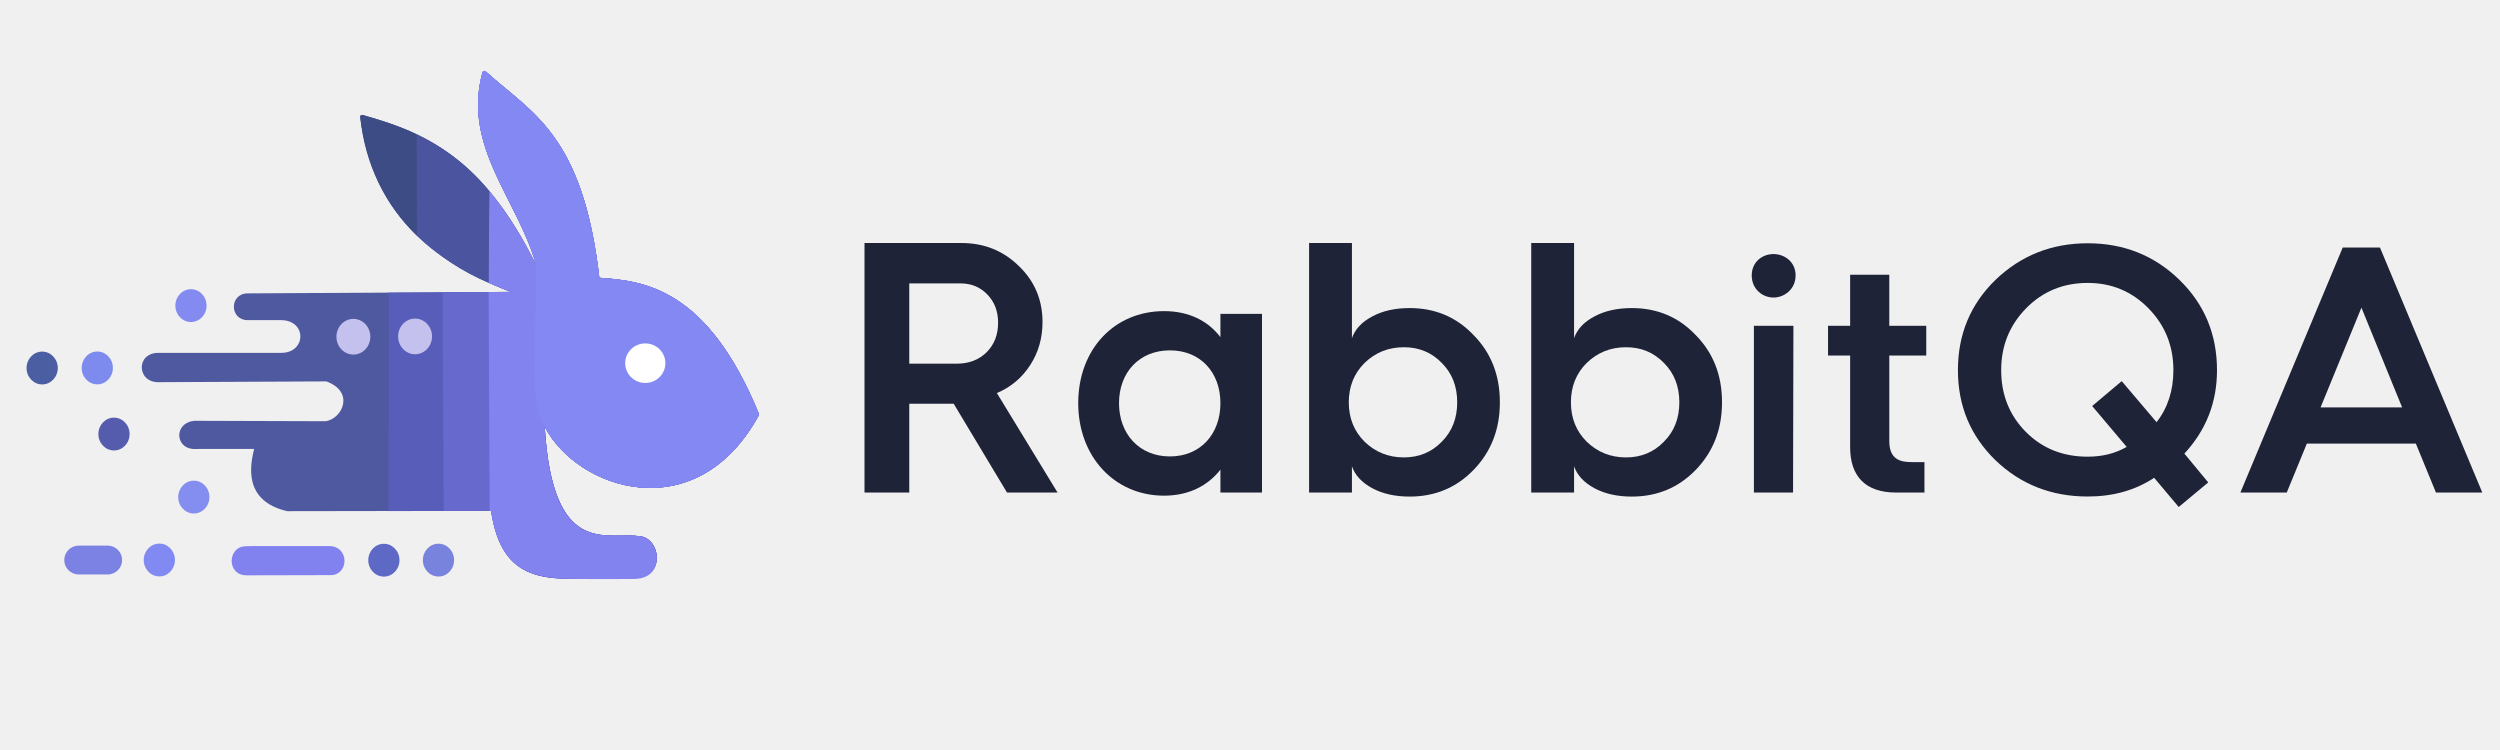
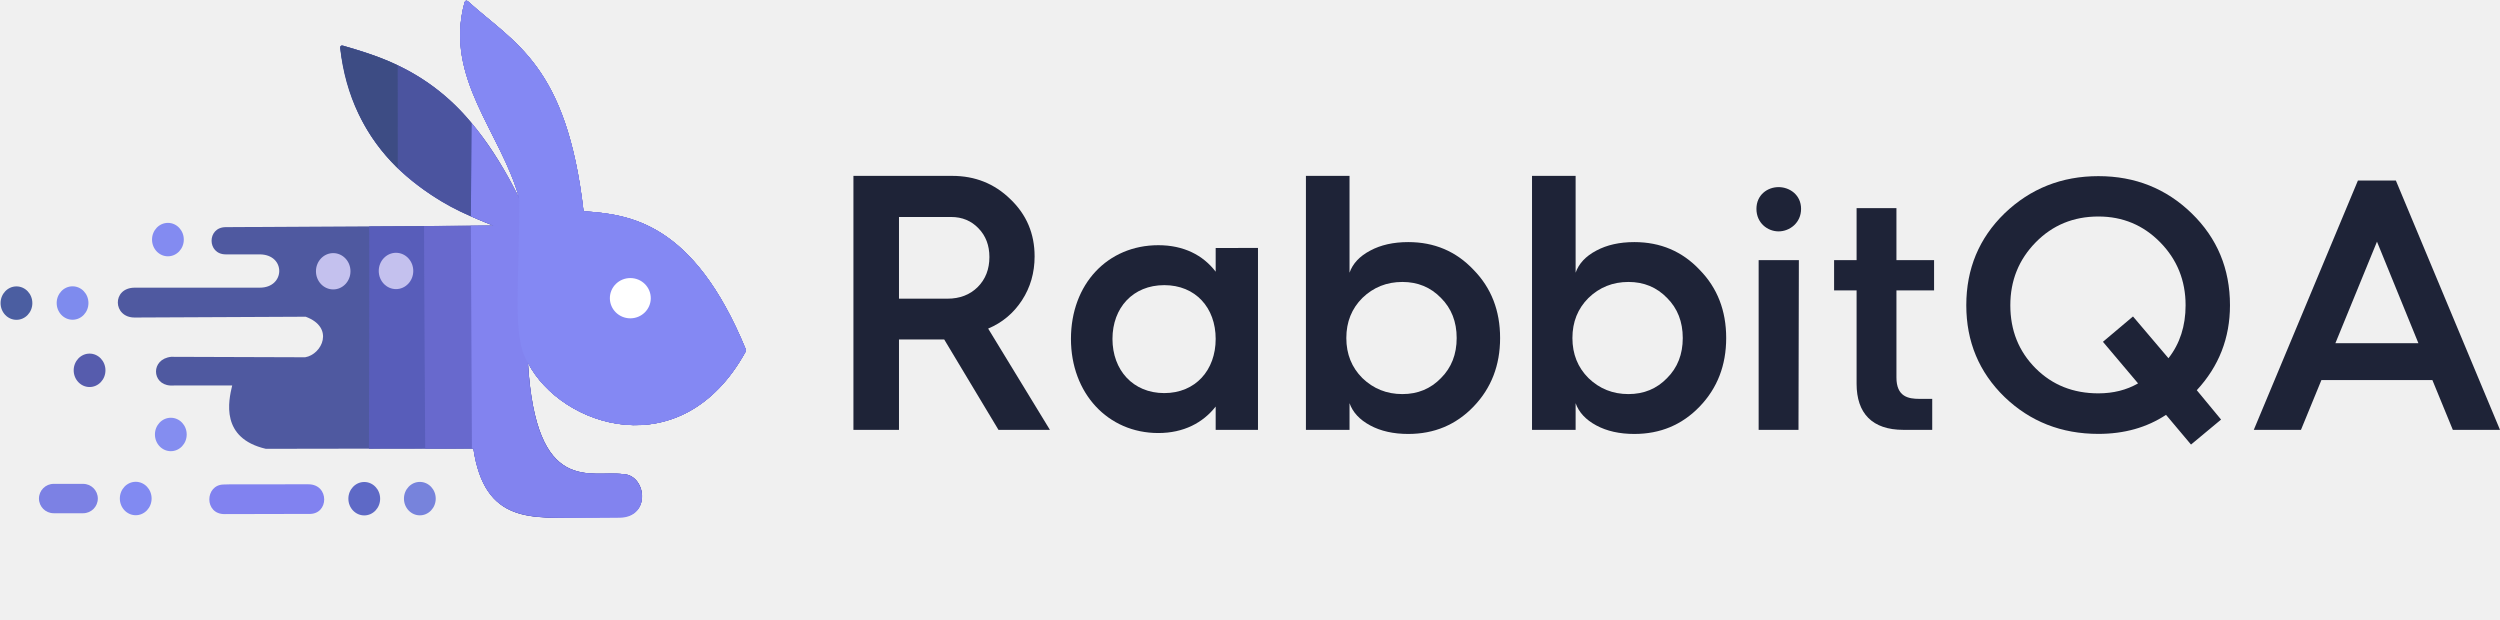
- <svg xmlns="http://www.w3.org/2000/svg" width="1000" height="300" viewBox="0 0 264.583 79.375" version="1.1" id="svg1" xml:space="preserve">
+ <svg xmlns="http://www.w3.org/2000/svg" version="1.1" id="svg1" xml:space="preserve" viewBox="2.75 7.43 259.96 64.37">
  <defs id="defs1" />
  <g id="layer1">
    <g id="g17" transform="matrix(0.6233564,0,0,0.6233564,-40.78855,-56.67649)">
      <path style="fill:#4f59a0;fill-opacity:1;stroke:#000000;stroke-width:0.1;stroke-dasharray:none;stroke-opacity:0" d="m 167.1,137.946 c 7.561,0.521 18.288,1.727 27.047,23.008 0.049,0.118 0.038,0.305 -0.023,0.417 -10.645,19.324 -30.789,12.543 -36.299,1.848 1.328,22.252 10.404,17.866 15.925,18.583 3.707,0.106 4.769,7.001 -0.592,7.132 -1.832,-7.2e-4 -3.724,-0.006 -5.581,0.032 -9.139,0.188 -16.966,1.167 -18.856,-11.446 l -34.628,0.055 c -7.593,-1.775 -6.235,-7.957 -5.609,-10.572 l -10.346,0.011 c -3.093,-0.195 -3.262,-4.41 0.156,-4.784 l 22.361,0.074 c 2.812,-0.466 4.962,-4.962 0.089,-6.763 l -28.486,0.134 c -3.714,0.048 -3.891,-4.995 0,-4.982 h 20.824 c 4.265,0.018 4.403,-5.515 0,-5.553 h -5.679 c -3.13,-0.002 -3.159,-4.534 0,-4.543 l 44.678,-0.252 c -13.577,-5.151 -23.585,-13.658 -25.566,-29.708 -0.031,-0.251 0.144,-0.4 0.388,-0.331 10.236,2.891 20.384,6.973 29.47,25.496 -2.964,-10.918 -12.579,-20.061 -9.12,-32.691 0.084,-0.307 0.349,-0.378 0.585,-0.163 7.723,6.996 16.459,10.57 19.263,35 z" id="path1" transform="translate(0.09465627,0.1340964)" />
      <path style="fill:#595eba;fill-opacity:0.996;stroke:#000000;stroke-width:0.1;stroke-dasharray:none;stroke-opacity:0" d="m 167.1,137.946 c 7.566,0.521 18.301,1.729 27.063,23.046 0.04,0.097 0.032,0.251 -0.019,0.343 -10.64,19.368 -30.805,12.586 -36.319,1.884 1.329,22.251 10.417,17.855 15.925,18.583 3.707,0.106 4.769,7.001 -0.592,7.132 -1.832,-7.2e-4 -3.724,-0.006 -5.581,0.032 -9.139,0.188 -16.966,1.167 -18.856,-11.446 l -17.415,0.028 c 0,0 0.114,-37.13 0.026,-37.087 l 20.749,-0.117 c -13.558,-5.144 -23.557,-13.634 -25.558,-29.641 -0.036,-0.289 0.165,-0.46 0.445,-0.381 10.213,2.89 20.337,6.994 29.404,25.478 -2.964,-10.919 -12.582,-20.063 -9.119,-32.696 0.084,-0.305 0.346,-0.375 0.581,-0.162 7.724,6.998 16.462,10.569 19.266,35.003 z" id="path1-1" transform="translate(0.0819098,0.1429008)" />
      <path style="fill:#6869cd;fill-opacity:1;stroke:#000000;stroke-width:0.1;stroke-dasharray:none;stroke-opacity:0" d="m 167.1,137.946 c 7.561,0.521 18.287,1.727 27.045,23.003 0.05,0.121 0.039,0.313 -0.024,0.428 -10.646,19.318 -30.787,12.537 -36.297,1.843 1.33,22.249 10.435,17.857 15.925,18.583 3.707,0.106 4.769,7.001 -0.592,7.132 -1.832,-7.2e-4 -3.724,-0.006 -5.581,0.032 -9.139,0.188 -16.966,1.167 -18.856,-11.446 l -8.043,0.013 c 0,0 -0.05,-8.193 -0.098,-16.881 -0.055,-9.772 -0.109,-20.17 -0.091,-20.243 l 11.593,-0.066 c -1.294,-0.491 -3.78,-1.567 -3.78,-1.567 l 0.11,-15.549 c -0.001,0.157 5.385,7.322 7.961,12.573 -2.965,-10.921 -12.586,-20.067 -9.117,-32.704 0.082,-0.3 0.341,-0.369 0.571,-0.16 7.726,7.002 16.468,10.568 19.273,35.01 z" id="path1-74" transform="translate(0.09606359,0.1391836)" />
      <path style="fill:#8283ef;fill-opacity:1;stroke:#000000;stroke-width:0.1;stroke-dasharray:none;stroke-opacity:0" d="m 167.174,138.077 c 7.567,0.521 18.303,1.729 27.065,23.053 0.038,0.093 0.03,0.241 -0.018,0.33 -10.639,19.376 -30.808,12.593 -36.323,1.891 1.325,22.259 10.308,17.856 15.925,18.583 3.707,0.106 4.785,7.143 -0.576,7.274 -1.832,-7.2e-4 -3.771,0.055 -5.621,0.032 -9.208,-0.113 -16.942,1.025 -18.832,-11.588 l -0.228,3.6e-4 c 0.007,-0.069 -0.173,-37.155 -0.173,-37.155 l 3.762,-0.021 c -1.288,-0.489 -3.763,-1.56 -3.763,-1.56 l 0.113,-15.529 c 0.178,0.022 5.033,6.187 7.941,12.546 -2.96,-10.905 -12.558,-20.04 -9.132,-32.648 0.09,-0.331 0.375,-0.407 0.63,-0.177 7.715,6.976 16.43,10.575 19.23,34.97 z" id="path1-5" />
      <path style="fill:#8488f3;fill-opacity:1;stroke:#000000;stroke-width:0.1;stroke-dasharray:none;stroke-opacity:0" d="m 167.1,137.946 c 7.562,0.521 18.289,1.728 27.047,23.009 0.049,0.118 0.038,0.304 -0.023,0.416 -10.645,19.325 -30.789,12.544 -36.3,1.849 -2.719,-4.214 -1.412,-12.838 -1.452,-27.419 -2.963,-10.913 -12.572,-20.054 -9.124,-32.677 0.086,-0.315 0.358,-0.387 0.6,-0.168 7.721,6.99 16.449,10.572 19.252,34.99 z" id="path1-7" transform="translate(0.09387992,0.1327611)" />
      <ellipse style="fill:#ffffff;fill-opacity:1;stroke:#000000;stroke-width:0.119;stroke-dasharray:none;stroke-opacity:0" id="path2" cx="174.991" cy="152.583" rx="3.412" ry="3.359" />
      <ellipse style="fill:#c4c1ee;fill-opacity:1;stroke:#000000;stroke-width:0.1;stroke-dasharray:none;stroke-opacity:0" id="path3" cx="125.431" cy="148.092" rx="2.879" ry="3.029" />
      <ellipse style="fill:#c4c1ee;fill-opacity:1;stroke:#000000;stroke-width:0.1;stroke-dasharray:none;stroke-opacity:0" id="path3-6" cx="135.905" cy="148.039" rx="2.879" ry="3.029" />
      <ellipse style="fill:#838bf1;fill-opacity:1;stroke:#000000;stroke-width:0.092;stroke-dasharray:none;stroke-opacity:0" id="path3-6-8" cx="97.856" cy="142.808" rx="2.65" ry="2.788" />
      <ellipse style="fill:#7e8bee;fill-opacity:1;stroke:#000000;stroke-width:0.092;stroke-dasharray:none;stroke-opacity:0" id="path3-6-8-3" cx="81.95" cy="153.39" rx="2.65" ry="2.788" />
      <ellipse style="fill:#4b5ea1;fill-opacity:1;stroke:#000000;stroke-width:0.092;stroke-dasharray:none;stroke-opacity:0" id="path3-6-8-3-9" cx="72.592" cy="153.404" rx="2.65" ry="2.788" />
      <ellipse style="fill:#565cad;fill-opacity:1;stroke:#000000;stroke-width:0.092;stroke-dasharray:none;stroke-opacity:0" id="path3-6-8-3-9-3" cx="84.787" cy="164.615" rx="2.65" ry="2.788" />
      <ellipse style="fill:#848df0;fill-opacity:1;stroke:#000000;stroke-width:0.092;stroke-dasharray:none;stroke-opacity:0" id="path3-6-8-3-9-3-5" cx="98.34" cy="175.316" rx="2.65" ry="2.788" />
      <ellipse style="fill:#818af2;fill-opacity:1;stroke:#000000;stroke-width:0.092;stroke-dasharray:none;stroke-opacity:0" id="path3-6-8-3-9-3-5-9" cx="92.486" cy="185.999" rx="2.65" ry="2.788" />
      <ellipse style="fill:#5e69c6;fill-opacity:1;stroke:#000000;stroke-width:0.092;stroke-dasharray:none;stroke-opacity:0" id="path3-6-8-3-9-3-5-9-6" cx="130.608" cy="186.031" rx="2.65" ry="2.788" />
      <ellipse style="fill:#7783dc;fill-opacity:1;stroke:#000000;stroke-width:0.092;stroke-dasharray:none;stroke-opacity:0" id="path3-6-8-3-9-3-5-9-6-9" cx="139.88" cy="186.018" rx="2.65" ry="2.788" />
      <path style="fill:#8182f0;fill-opacity:1;stroke:#000000;stroke-width:0.141;stroke-dasharray:none;stroke-opacity:0" d="m 108.373,183.631 12.917,-0.004 c 3.55,3.5e-4 3.463,5.102 0.063,4.941 l -14.029,0.032 c -3.445,0.041 -3.319,-4.891 -0.181,-4.937 z" id="path4-0" />
      <path style="fill:#4b549f;fill-opacity:1;stroke:#4a539e;stroke-width:0.1;stroke-dasharray:none;stroke-opacity:0" d="m 136.217,130.928 -0.01,-17.188 c 4.771,2.278 8.993,5.525 12.301,9.624 l -0.116,15.559 c -4.581,-1.874 -8.56,-4.658 -12.175,-7.995 z" id="path5" />
      <path style="fill:#3d4c84;fill-opacity:1;stroke:#4a539e;stroke-width:0.1;stroke-dasharray:none;stroke-opacity:0" d="m 136.208,113.741 0.01,17.189 c -5.488,-5.343 -8.773,-12.09 -9.625,-20.072 -0.033,-0.305 0.183,-0.481 0.477,-0.393 3.026,0.908 6.047,1.76 9.138,3.276 z" id="path6" />
    </g>
    <g fill="#1e2337" fill-opacity="0.996" aria-label="RabbitQA" id="g6-5" transform="matrix(0.1722845,0,0,0.1722845,-13.93163,1.173397)">
      <path d="m 639.42,295.76 h -27.5 V 142.47 h 59.619 q 20.732,0 35.127,14.072 14.609,13.965 14.609,34.482 0,14.824 -7.627,26.533 -7.627,11.709 -20.41,17.08 l 37.275,61.123 h -31.045 l -32.764,-54.57 h -27.285 z m 0,-128.48 v 49.307 h 29.219 q 11.172,0 18.262,-6.982 7.09,-7.09 7.09,-18.154 0,-10.527 -6.553,-17.295 -6.553,-6.875 -16.543,-6.875 z" id="path1-3" />
      <path d="m 830.56,185.98 v 14.32 c -7.637,-10.024 -19.332,-15.991 -34.607,-15.991 -30.549,0 -52.745,23.389 -52.745,56.564 0,32.697 22.196,56.803 52.745,56.803 15.275,0 26.969,-6.205 34.607,-15.991 v 14.081 h 25.537 v -109.79 z m -31.027,87.591 c -18.855,0 -31.265,-13.843 -31.265,-32.697 0,-18.854 12.411,-32.459 31.265,-32.459 18.855,0 31.027,13.604 31.027,32.459 0,18.855 -12.172,32.697 -31.027,32.697 z" id="path2-7" />
      <path d="M 885.03,295.76 V 142.47 h 26.318 v 58.438 q 2.9,-8.271 12.461,-13.32 9.56,-5.156 22.988,-5.156 23.633,0 39.424,16.758 16.006,16.328 16.006,41.143 0,24.707 -16.006,41.357 -15.898,16.543 -39.424,16.543 -13.428,0 -22.988,-5.156 -9.561,-5.156 -12.461,-13.428 v 16.113 z m 58.223,-21.592 q 13.965,0 23.311,-9.668 9.453,-9.453 9.453,-24.17 0,-14.717 -9.453,-24.17 -9.346,-9.668 -23.311,-9.668 -14.18,0 -24.17,9.668 -9.668,9.668 -9.668,24.17 0,14.502 9.668,24.17 9.99,9.668 24.17,9.668 z m 78.236,21.592 V 142.47 h 26.318 v 58.438 q 2.9,-8.271 12.461,-13.32 9.561,-5.156 22.988,-5.156 23.633,0 39.424,16.758 16.006,16.328 16.006,41.143 0,24.707 -16.006,41.357 -15.898,16.543 -39.424,16.543 -13.428,0 -22.988,-5.156 -9.56,-5.156 -12.461,-13.428 v 16.113 z m 58.223,-21.592 q 13.965,0 23.31,-9.668 9.453,-9.453 9.453,-24.17 0,-14.717 -9.453,-24.17 -9.346,-9.668 -23.31,-9.668 -14.18,0 -24.17,9.668 -9.668,9.668 -9.668,24.17 0,14.502 9.668,24.17 9.99,9.668 24.17,9.668 z" id="path3-68" />
      <path d="m 1170.3,175.97 c 6.68,0 13.583,-5.121 13.583,-13.583 0,-8.461 -6.903,-13.137 -13.583,-13.137 -6.68,0 -13.36,4.676 -13.36,13.137 0,8.461 6.68,13.583 13.36,13.583 z m 12.024,119.79 0.223,-102.43 h -24.271 v 102.43 z m 81.828,-84.168 v -18.259 h -22.712 v -31.396 h -24.048 v 31.396 h -13.583 v 18.259 h 13.583 v 56.335 c 0,17.813 9.352,27.833 28.279,27.833 h 17.368 v -18.704 h -7.793 c -6.68,0 -13.805,-1.336 -13.805,-12.915 v -52.549 z" id="path4-6" />
      <path d="m 1283.6,220.57 q 0,-33.012 23.098,-55.477 23.414,-22.465 56.637,-22.465 33.223,0 56.32,22.465 23.098,22.465 23.098,55.477 0,29.637 -20.039,51.258 l 14.66,17.719 -18.141,15.082 -15.082,-17.93 q -17.402,11.496 -40.816,11.496 -33.434,0 -56.637,-22.254 Q 1283.6,253.476 1283.6,220.57 Z m 26.578,0 q 0,22.781 15.293,38.074 15.082,15.082 37.863,15.082 13.5,0 23.941,-6.012 l -21.199,-25.102 18.141,-15.293 21.41,25.207 q 10.336,-13.184 10.336,-31.957 0,-22.359 -15.293,-37.969 -15.293,-15.609 -37.336,-15.609 -22.57,0 -37.863,15.609 -15.293,15.609 -15.293,37.969 z" id="path5-7" />
      <path d="m 1485.6,295.76 h -28.477 l 62.859,-150.5 h 22.887 l 62.859,150.5 h -28.477 l -12.34,-30.059 h -66.973 z m 45.879,-113.59 -25.102,61.277 h 50.098 z" id="path6-1" />
    </g>
  </g>
  <rect style="fill:#7c81e4;fill-opacity:1;stroke-width:0.088" id="rect23" width="6.121" height="3.054" x="6.801" y="57.744" ry="1.527" />
</svg>
